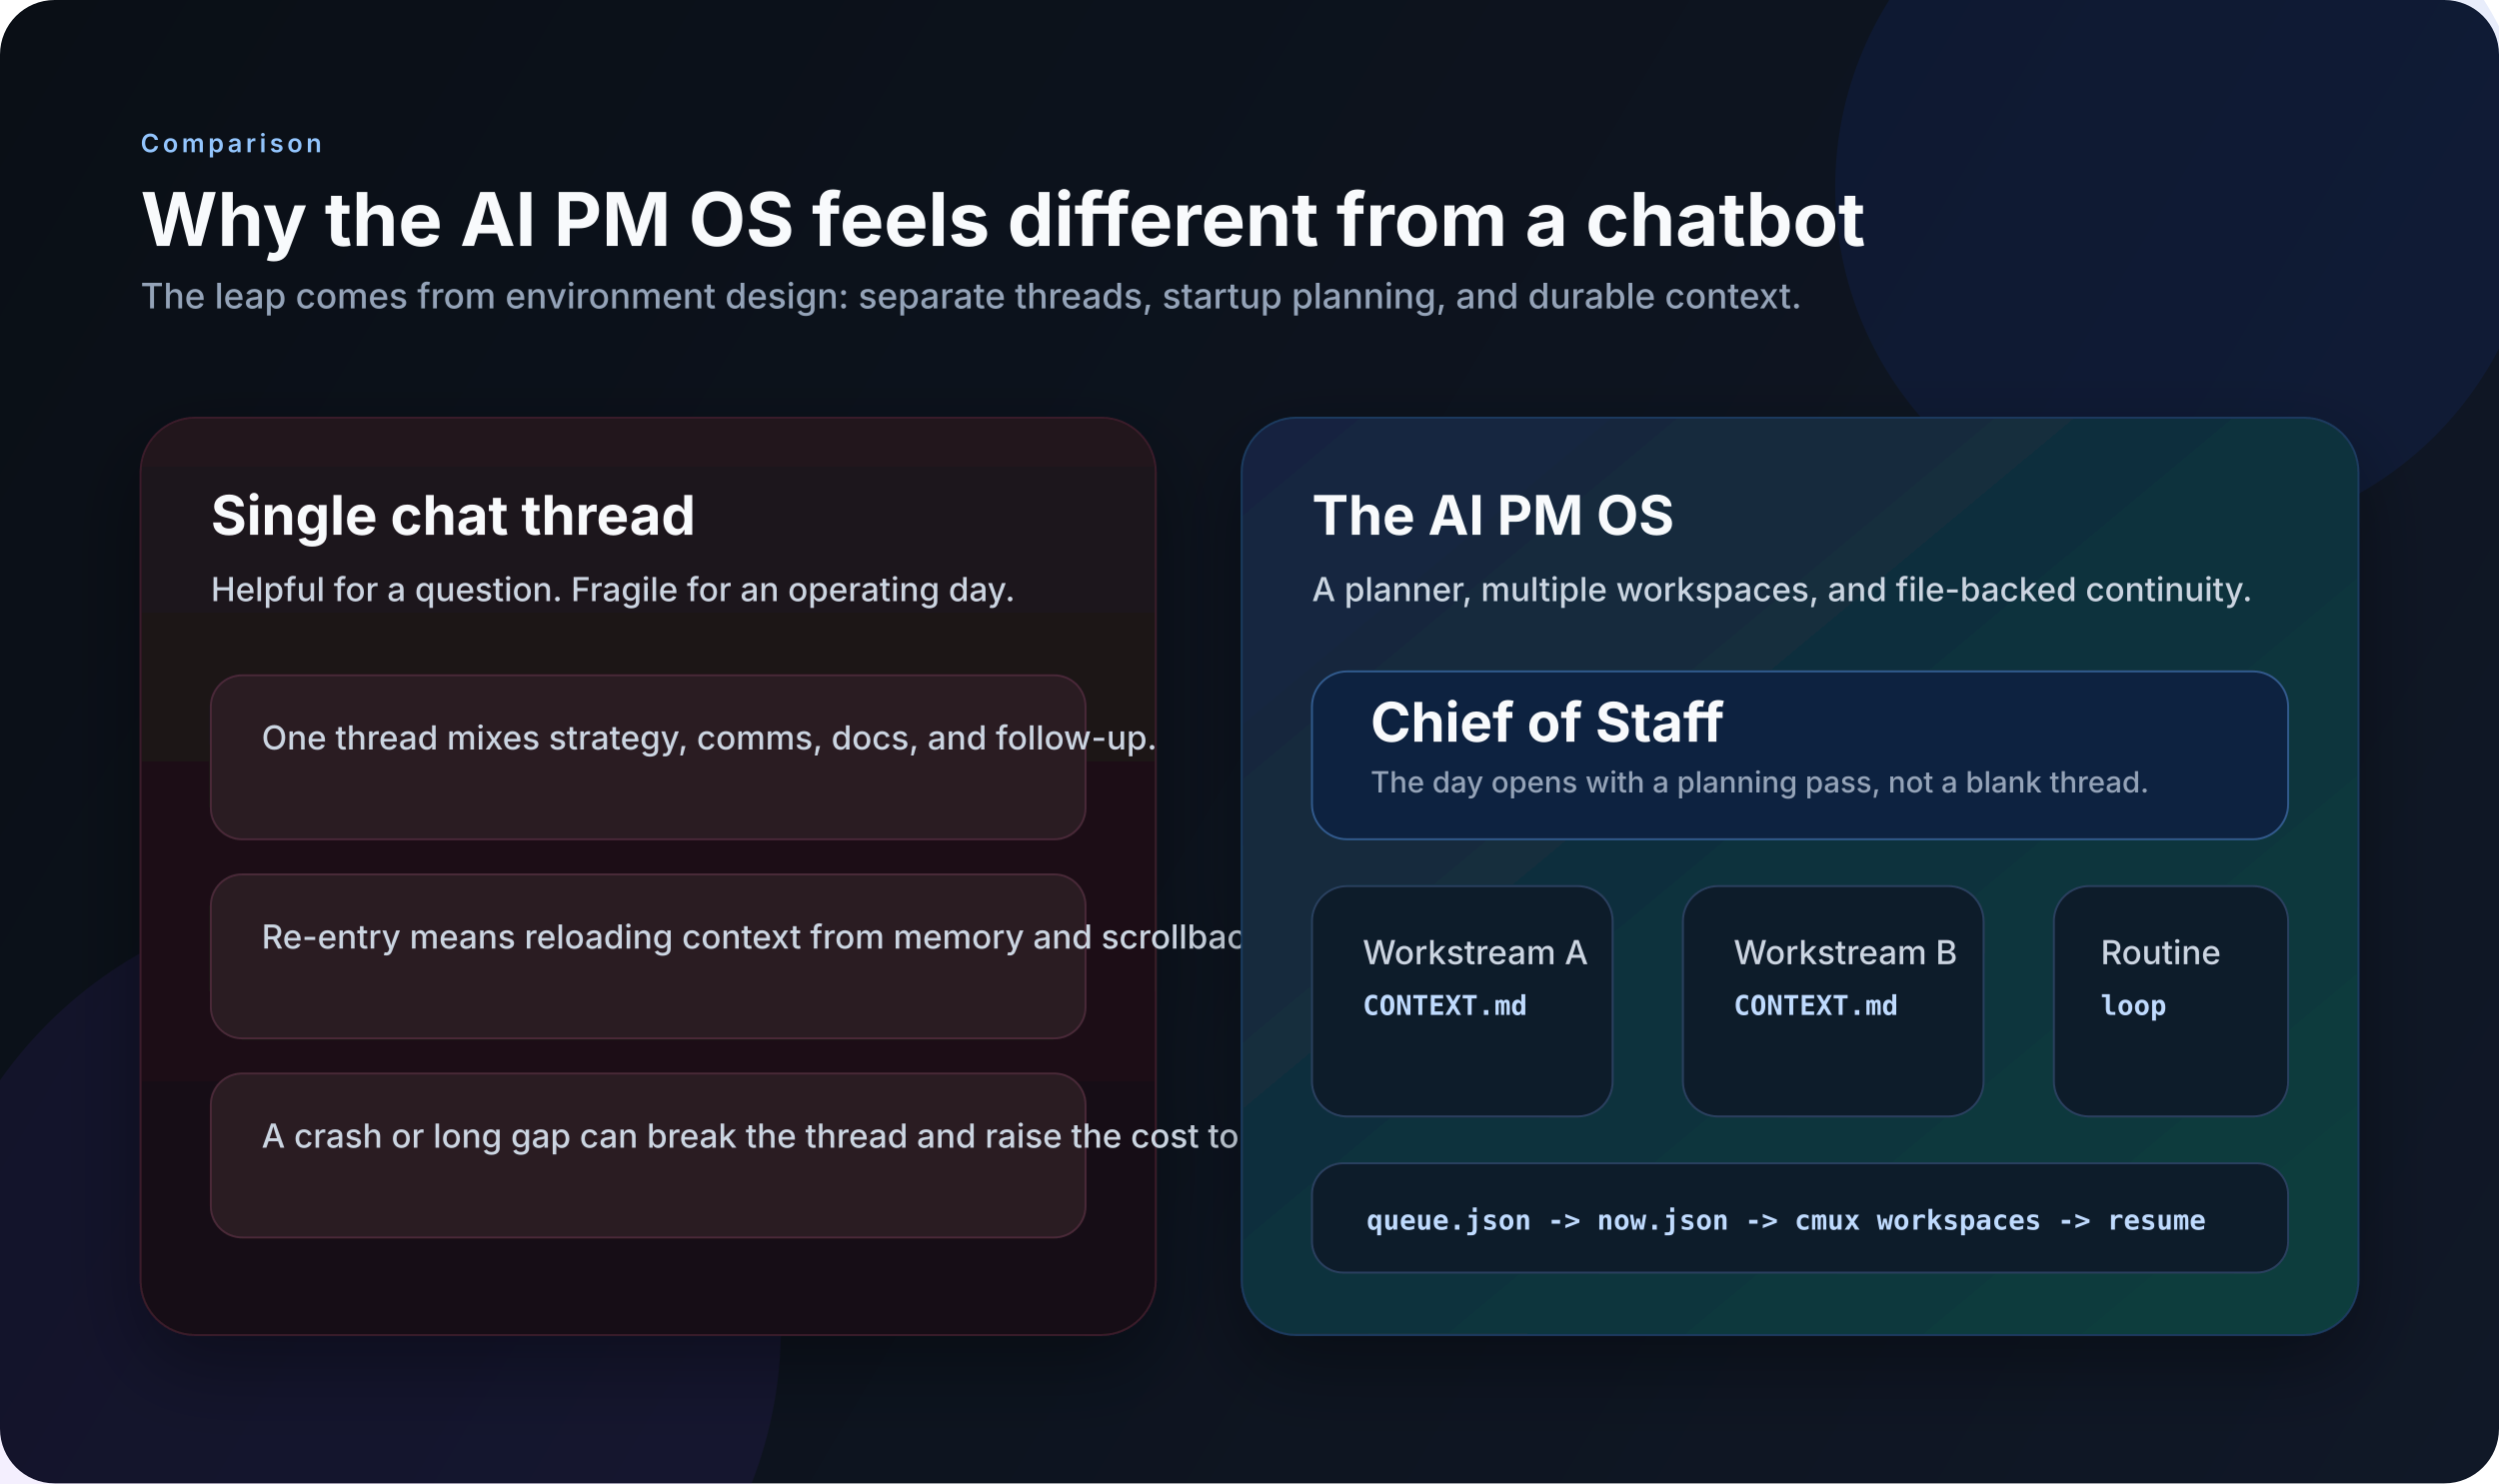
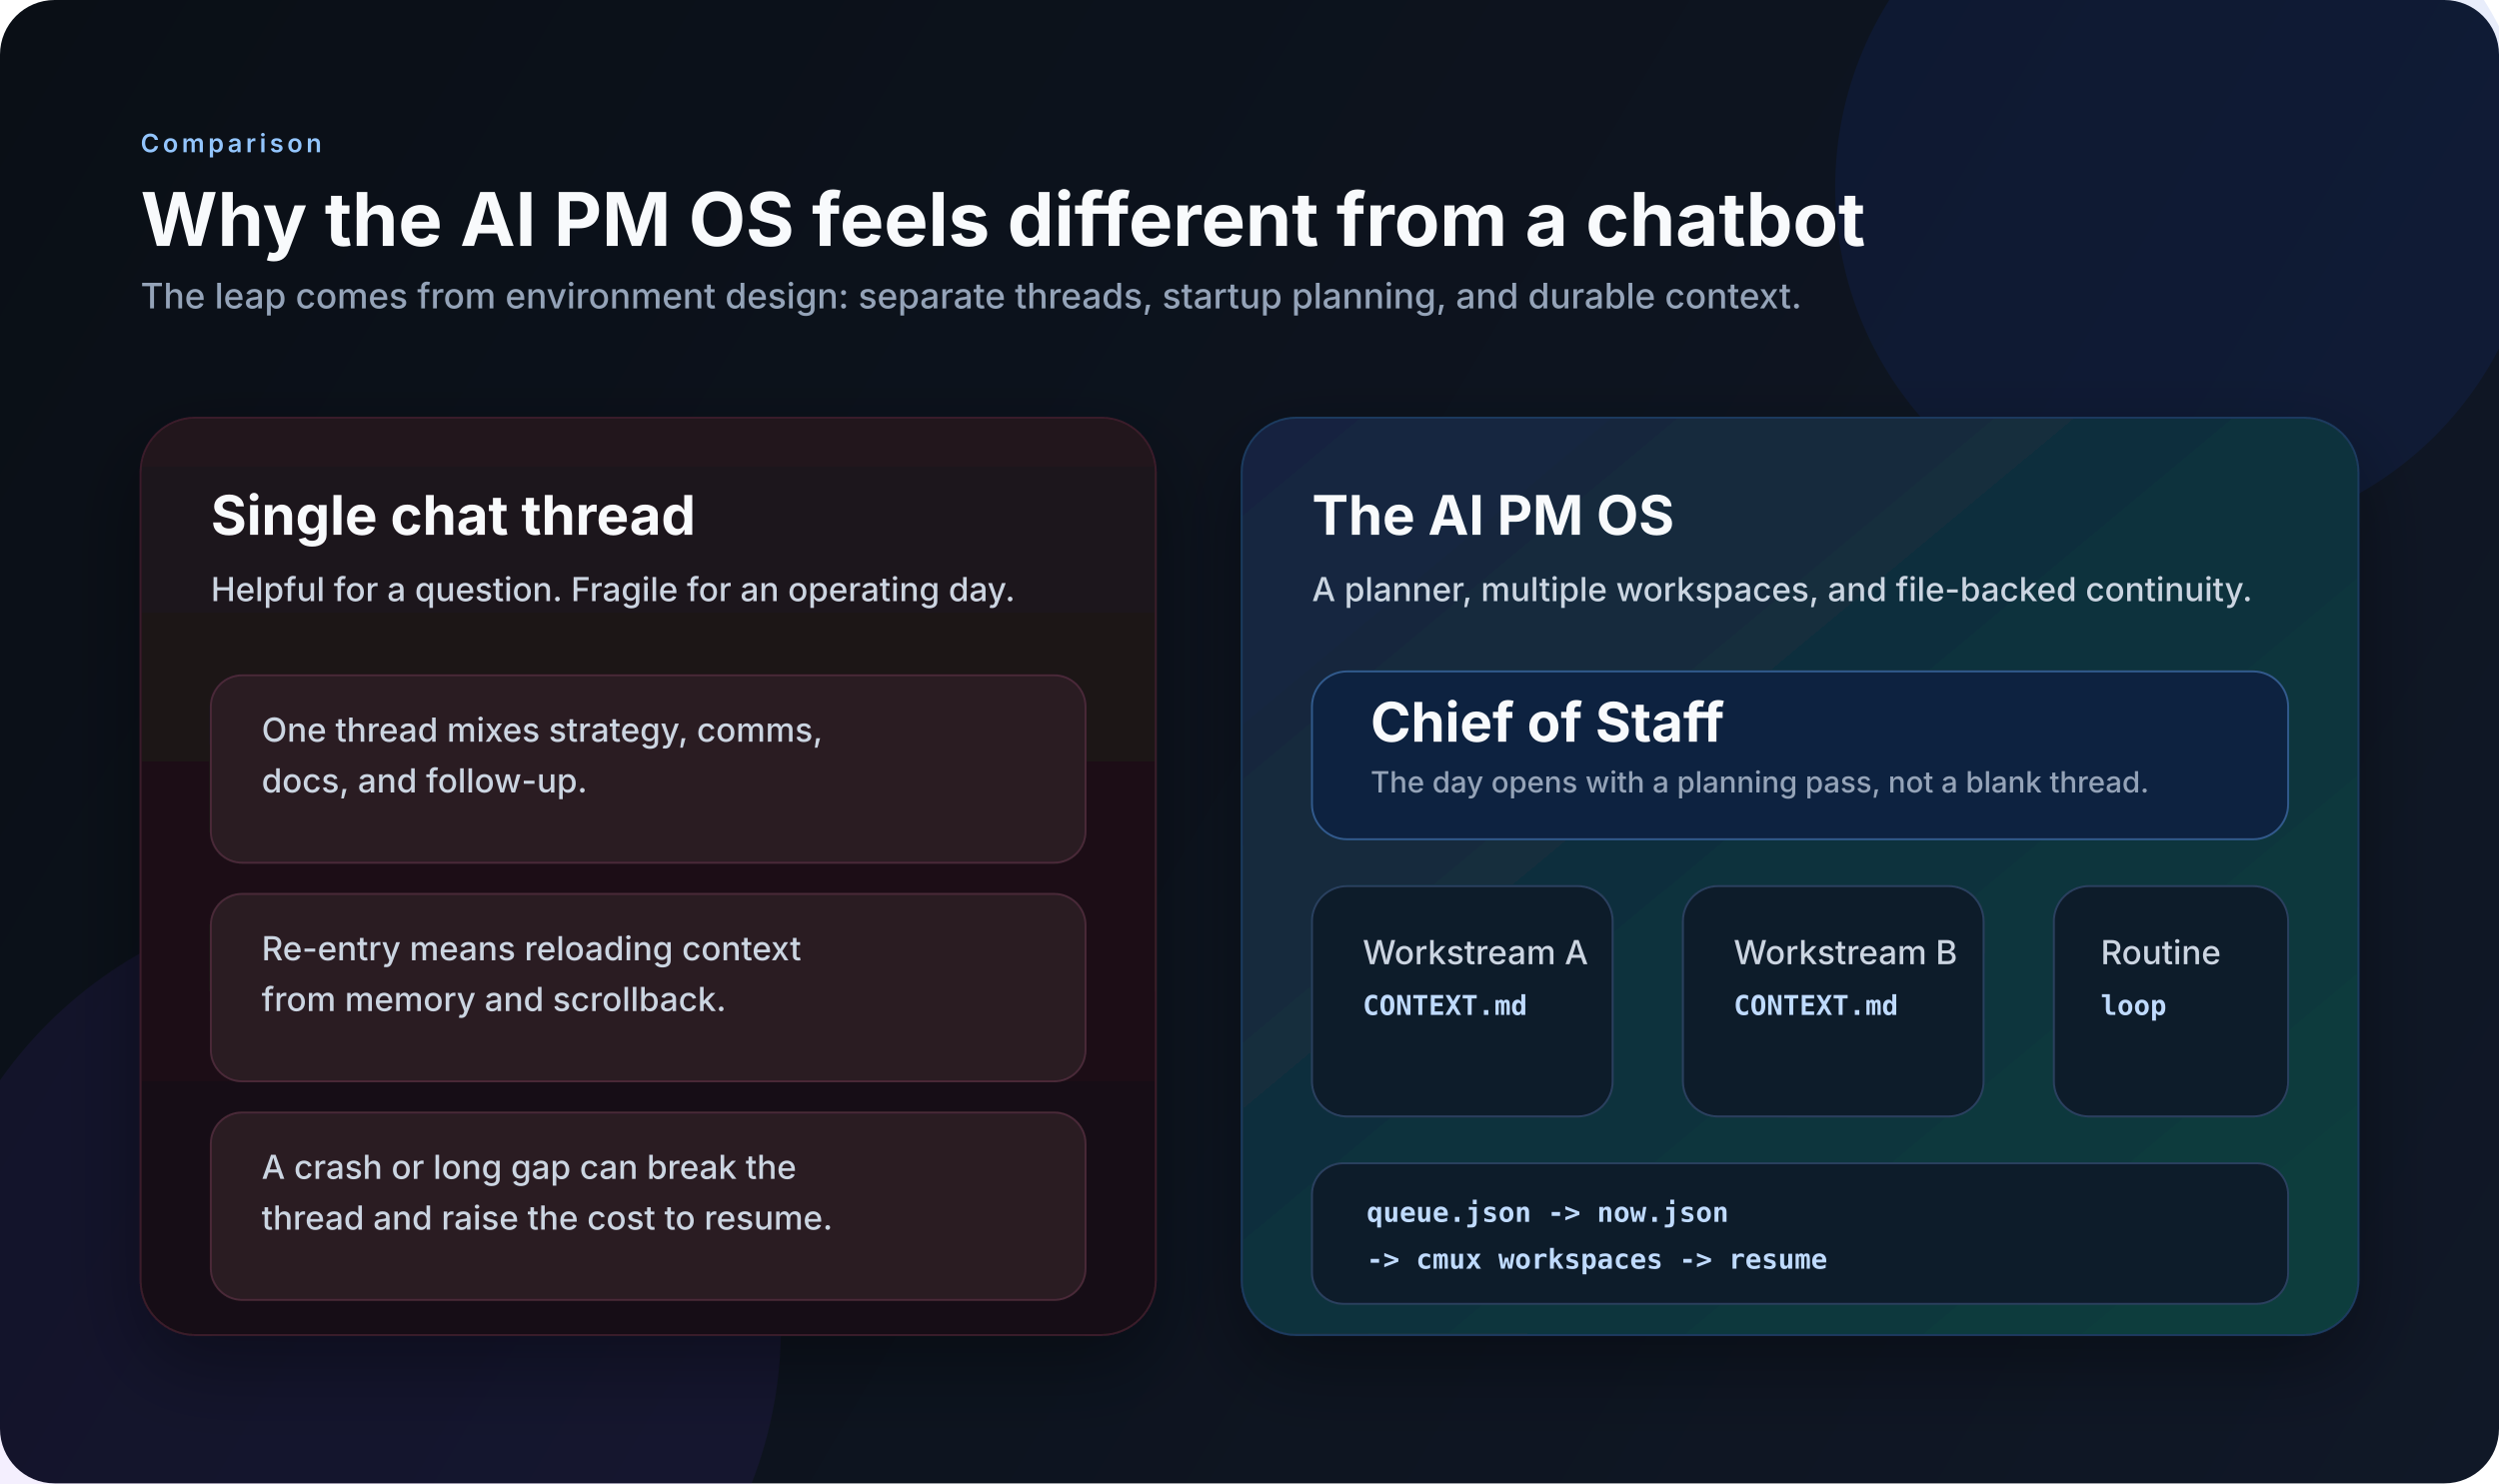
<svg xmlns="http://www.w3.org/2000/svg" width="1280" height="760" viewBox="0 0 1280 760" fill="none">
  <defs>
    <linearGradient id="bg" x1="0" y1="0" x2="1280" y2="760" gradientUnits="userSpaceOnUse">
      <stop stop-color="#0A0F16" />
      <stop offset="1" stop-color="#101827" />
    </linearGradient>
    <linearGradient id="left" x1="0" y1="0" x2="0" y2="1">
      <stop stop-color="#20131B" />
      <stop offset="1" stop-color="#170F14" />
    </linearGradient>
    <linearGradient id="right" x1="0" y1="0" x2="1" y2="1">
      <stop stop-color="#13233F" />
      <stop offset="1" stop-color="#0F3F3C" />
    </linearGradient>
    <filter id="shadow" x="-20%" y="-20%" width="140%" height="140%">
      <feDropShadow dx="0" dy="16" stdDeviation="20" flood-color="#000000" flood-opacity="0.35" />
    </filter>
    <style>
      .title{font:700 38px Inter,Arial,sans-serif;fill:#F8FAFC}
      .subtitle{font:500 18px Inter,Arial,sans-serif;fill:#94A3B8}
      .kicker{font:600 13px Inter,Arial,sans-serif;fill:#93C5FD;letter-spacing:1.8px;text-transform:uppercase}
      .panel{font:700 28px Inter,Arial,sans-serif;fill:#F8FAFC}
      .copy{font:500 17px Inter,Arial,sans-serif;fill:#CBD5E1}
      .mini{font:500 15px Inter,Arial,sans-serif;fill:#94A3B8}
      .mono{font:600 14px 'JetBrains Mono',monospace;fill:#BFDBFE}
    </style>
  </defs>
  <rect width="1280" height="760" rx="28" fill="url(#bg)" />
  <circle cx="1120" cy="96" r="180" fill="#1D4ED8" fill-opacity="0.10" />
  <circle cx="180" cy="680" r="220" fill="#7C3AED" fill-opacity="0.08" />
  <text x="72" y="78" class="kicker">Comparison</text>
  <text x="72" y="126" class="title">Why the AI PM OS feels different from a chatbot</text>
  <text x="72" y="158" class="subtitle">The leap comes from environment design: separate threads, startup planning, and durable context.</text>
  <g filter="url(#shadow)">
    <rect x="72" y="214" width="520" height="470" rx="28" fill="url(#left)" stroke="#3B1D2A" />
    <text x="108" y="274" class="panel">Single chat thread</text>
    <text x="108" y="308" class="copy">Helpful for a question. Fragile for an operating day.</text>
-     <rect x="108" y="346" width="448" height="84" rx="16" fill="#2A1B23" stroke="#4A2938" />
-     <text x="134" y="384" class="copy">One thread mixes strategy, comms, docs, and follow-up.</text>
-     <rect x="108" y="448" width="448" height="84" rx="16" fill="#2A1B23" stroke="#4A2938" />
-     <text x="134" y="486" class="copy">Re-entry means reloading context from memory and scrollback.</text>
-     <rect x="108" y="550" width="448" height="84" rx="16" fill="#2A1B23" stroke="#4A2938" />
-     <text x="134" y="588" class="copy">A crash or long gap can break the thread and raise the cost to resume.</text>
+     <rect x="108" y="346" width="448" height="96" rx="16" fill="#2A1B23" stroke="#4A2938" />
+     <text x="134" y="380" class="copy">One thread mixes strategy, comms,</text>
+     <text x="134" y="406" class="copy">docs, and follow-up.</text>
+     <rect x="108" y="458" width="448" height="96" rx="16" fill="#2A1B23" stroke="#4A2938" />
+     <text x="134" y="492" class="copy">Re-entry means reloading context</text>
+     <text x="134" y="518" class="copy">from memory and scrollback.</text>
+     <rect x="108" y="570" width="448" height="96" rx="16" fill="#2A1B23" stroke="#4A2938" />
+     <text x="134" y="604" class="copy">A crash or long gap can break the</text>
+     <text x="134" y="630" class="copy">thread and raise the cost to resume.</text>
  </g>
  <g filter="url(#shadow)">
    <rect x="636" y="214" width="572" height="470" rx="28" fill="url(#right)" stroke="#1E3A5F" />
    <text x="672" y="274" class="panel">The AI PM OS</text>
    <text x="672" y="308" class="copy">A planner, multiple workspaces, and file-backed continuity.</text>
    <rect x="672" y="344" width="500" height="86" rx="18" fill="#10233F" stroke="#315A8D" />
    <text x="702" y="380" class="panel" font-size="22">Chief of Staff</text>
    <text x="702" y="406" class="mini">The day opens with a planning pass, not a blank thread.</text>
    <rect x="672" y="454" width="154" height="118" rx="18" fill="#0F1A2A" stroke="#2A415F" />
    <text x="698" y="494" class="copy">Workstream A</text>
    <text x="698" y="520" class="mono">CONTEXT.md</text>
    <rect x="862" y="454" width="154" height="118" rx="18" fill="#0F1A2A" stroke="#2A415F" />
    <text x="888" y="494" class="copy">Workstream B</text>
    <text x="888" y="520" class="mono">CONTEXT.md</text>
    <rect x="1052" y="454" width="120" height="118" rx="18" fill="#0F1A2A" stroke="#2A415F" />
    <text x="1076" y="494" class="copy">Routine</text>
    <text x="1076" y="520" class="mono">loop</text>
-     <rect x="672" y="596" width="500" height="56" rx="16" fill="#0F1A2A" stroke="#2A415F" />
-     <text x="700" y="630" class="mono">queue.json -&gt; now.json -&gt; cmux workspaces -&gt; resume</text>
+     <rect x="672" y="596" width="500" height="72" rx="16" fill="#0F1A2A" stroke="#2A415F" />
+     <text x="700" y="626" class="mono">queue.json -&gt; now.json</text>
+     <text x="700" y="650" class="mono">-&gt; cmux workspaces -&gt; resume</text>
  </g>
</svg>
